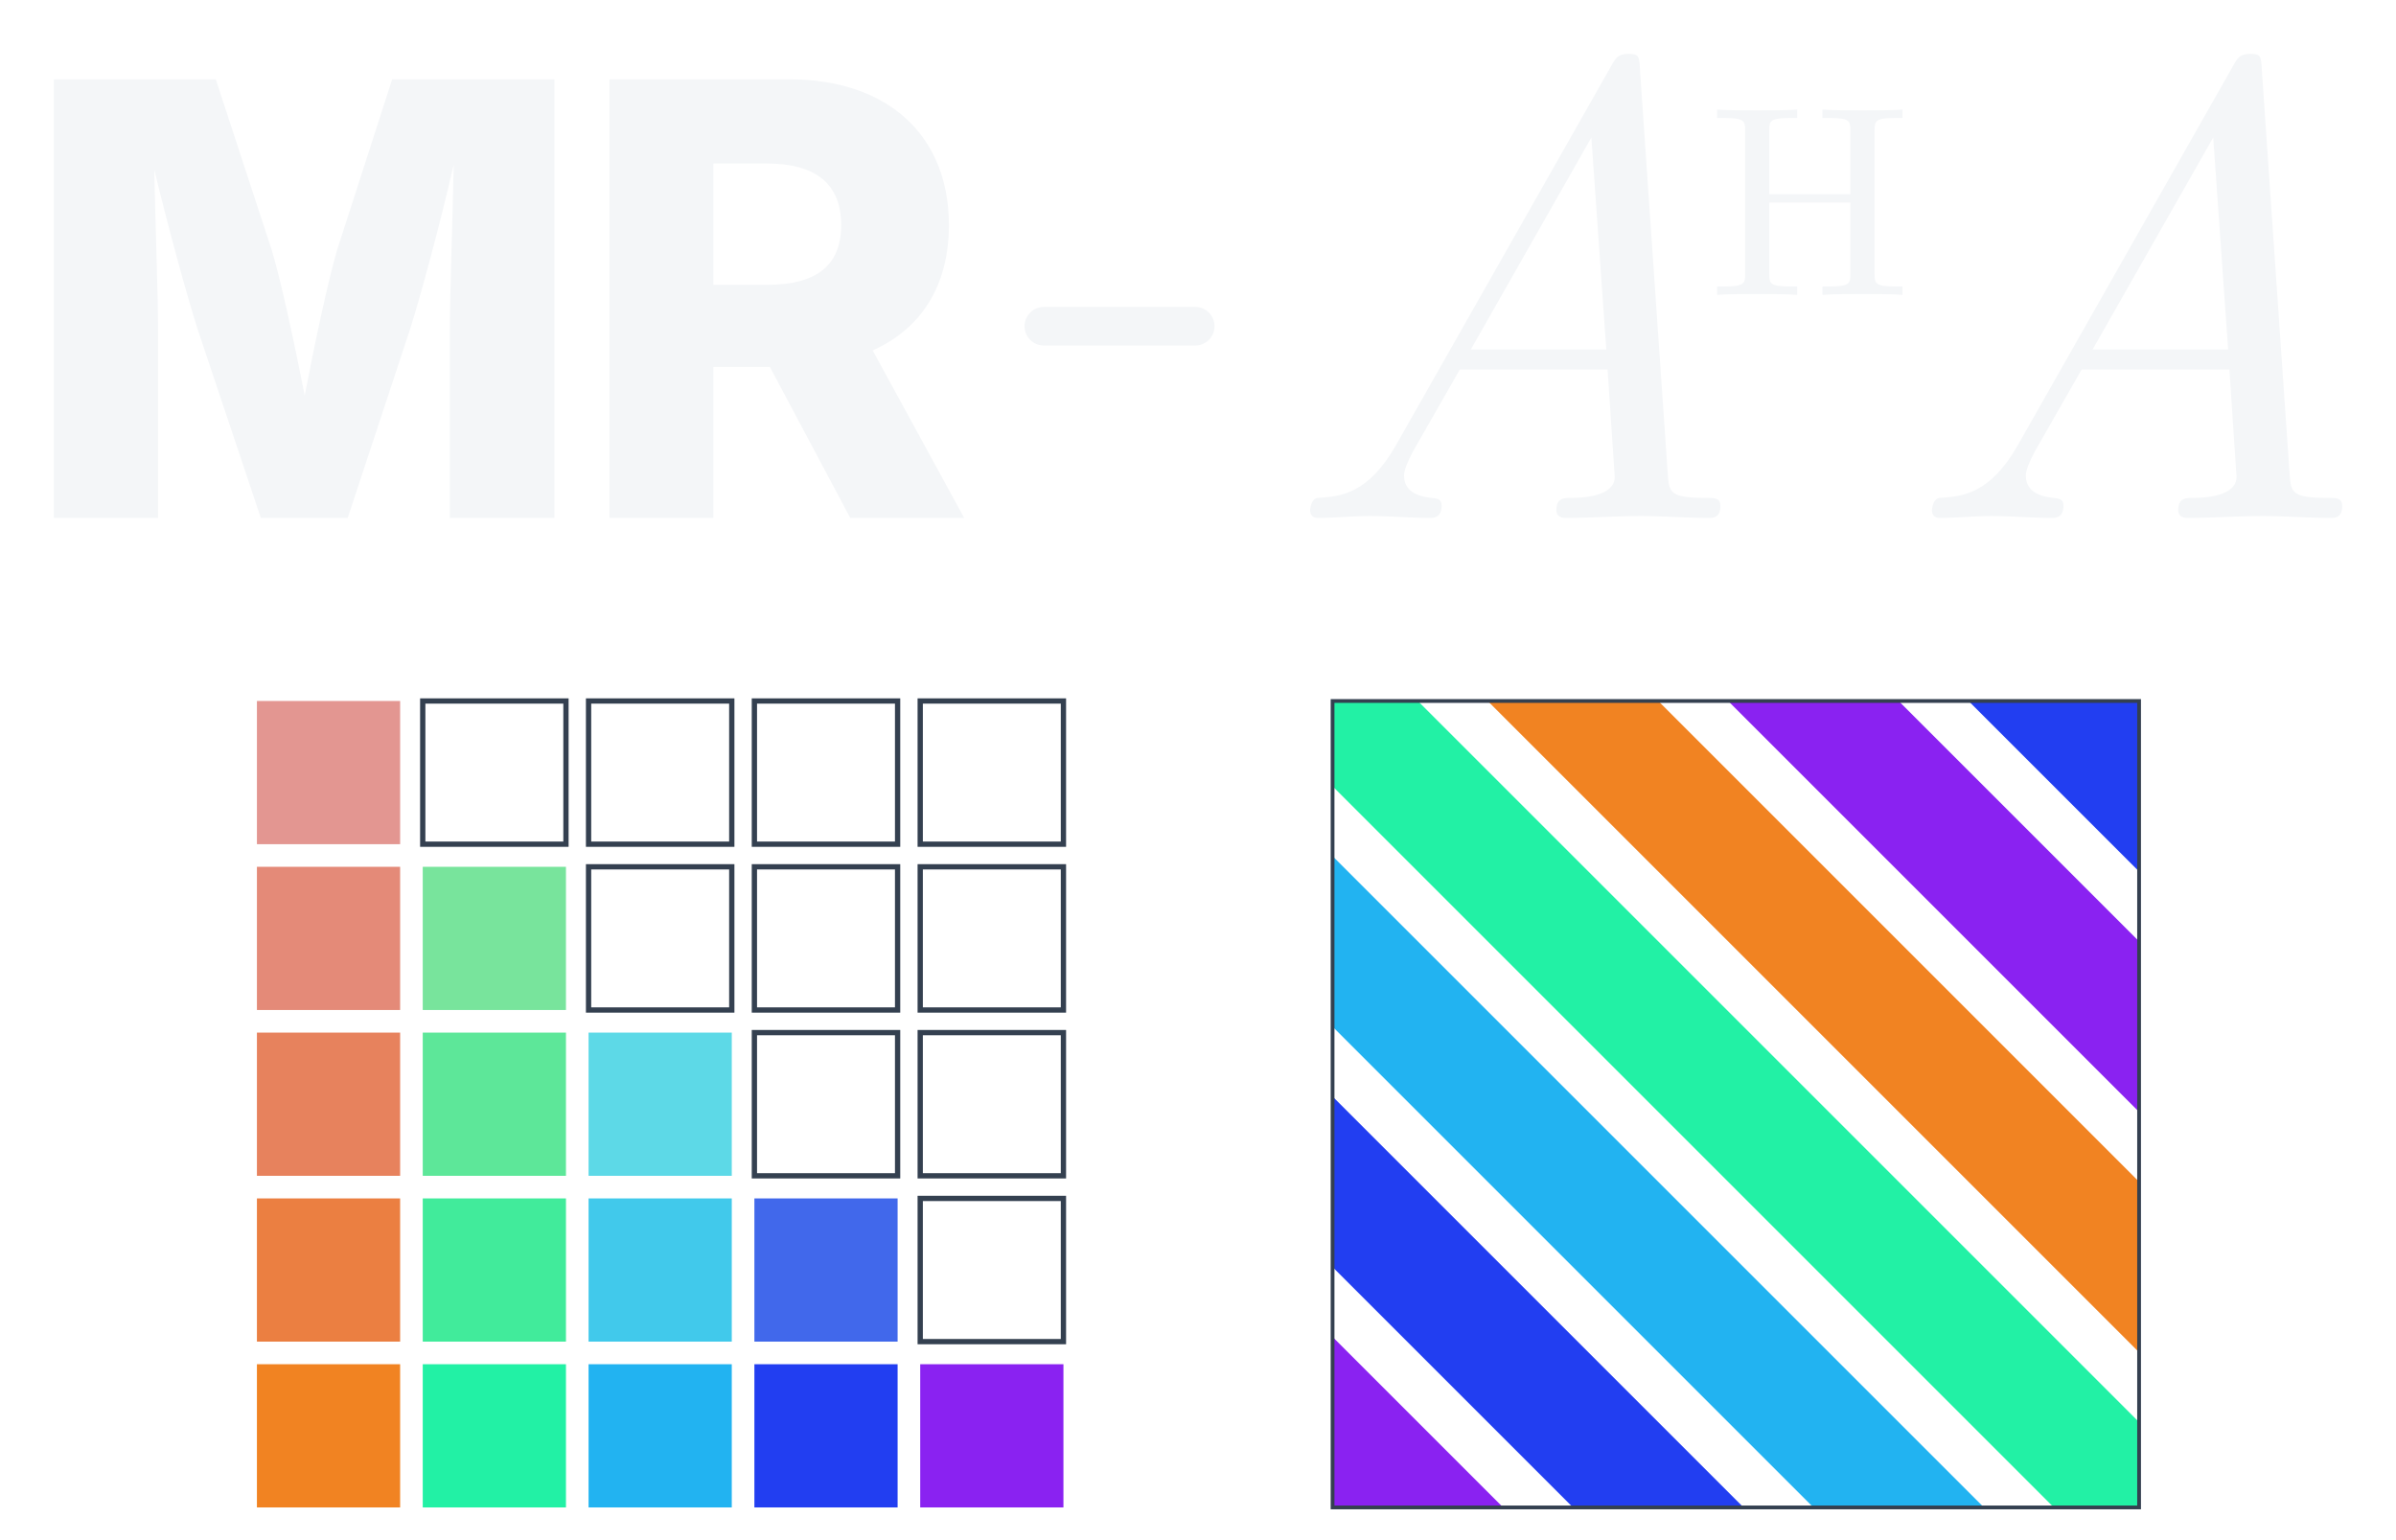
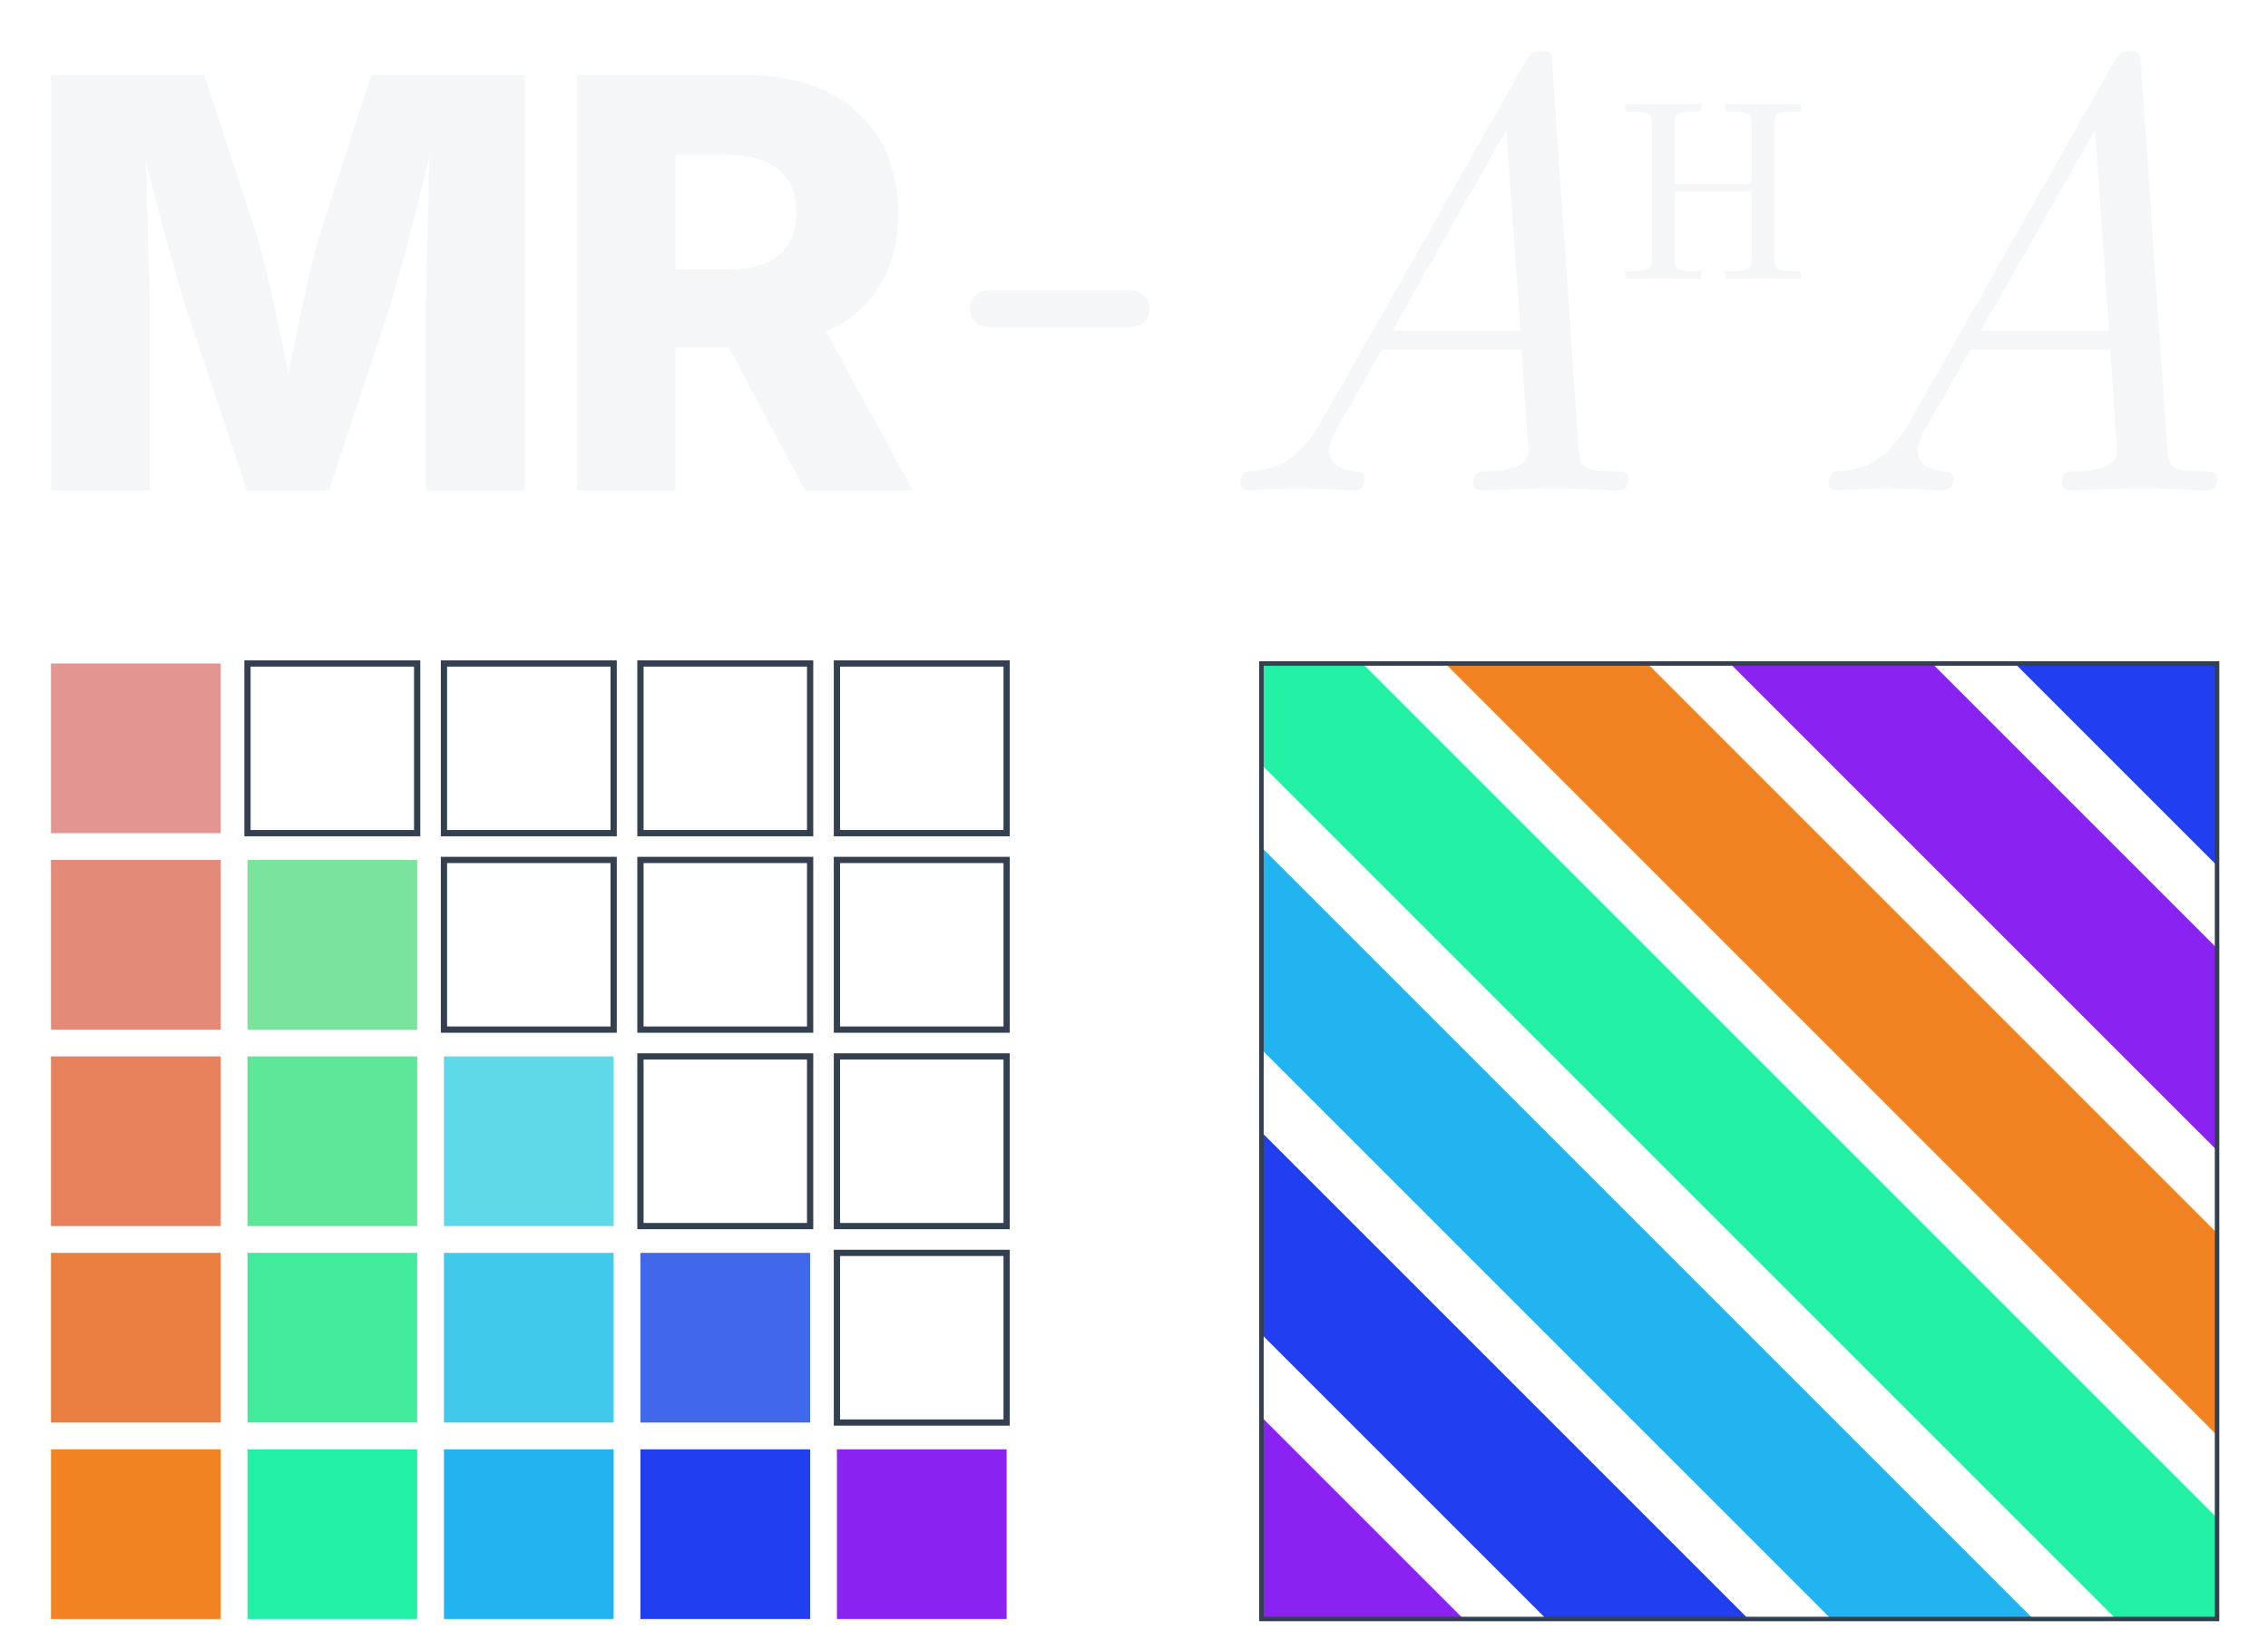
- <svg xmlns="http://www.w3.org/2000/svg" width="445.0" height="286.0" viewBox="-3.66 -96.21 445.03 286.01" role="img" aria-label="MR-A^H A logo — dark">
+ <svg xmlns="http://www.w3.org/2000/svg" width="445.0" height="323.7" viewBox="-3.66 -96.21 445.03 323.73" role="img" aria-label="MR-A^H A logo — dark">
  <g id="wordmark">
    <path d="M6.34 0H25.7V-35.11C25.7 -41.18 25.21 -53.98 24.99 -64.7C27.78 -53.21 31.12 -41.12 33.03 -35.11L44.79 0H60.92L72.52 -35.11C74.48 -41.34 77.93 -53.98 80.61 -65.62C80.39 -54.63 79.9 -41.29 79.9 -35.11V0H99.31V-81.48H69.18L58.95 -49.77C57.31 -44.19 54.8 -32.48 52.94 -22.75C51.02 -32.48 48.51 -44.19 46.81 -49.77L36.42 -81.48H6.34Z M109.54 0H128.84V-28.05H139.34L154.27 0H175.43L158.43 -31.12C167.45 -35.16 172.59 -43.15 172.59 -54.41C172.59 -71.04 161.27 -81.48 142.9 -81.48H109.54ZM128.84 -43.31V-65.84H138.79C147.87 -65.84 152.58 -62.02 152.58 -54.41C152.58 -46.81 147.87 -43.31 138.85 -43.31Z" fill="#F4F6F8" />
    <rect x="186.64" y="-39.20" width="35.28" height="7.17" rx="3.58" fill="#F4F6F8" />
    <path d="M315.88 -2.17C315.88 -3.73 314.92 -3.73 312.99 -3.73C306.73 -3.73 306.37 -4.7 306.13 -7.83L300.95 -83.2C300.83 -85.85 300.71 -86.21 298.78 -86.21C296.86 -86.21 296.38 -85.36 295.65 -84.04L255.68 -13.61C250.5 -4.45 245.33 -3.97 241.11 -3.73C239.79 -3.61 239.67 -1.44 239.67 -1.44C239.67 -1.08 239.79 0 241.11 0C244.12 0 247.61 -0.36 250.74 -0.36C254.48 -0.36 258.33 0 261.94 0C262.54 0 264.11 0 264.11 -2.29C264.11 -3.61 263.15 -3.61 262.18 -3.73C261.46 -3.85 257.13 -4.09 257.13 -7.83C257.13 -8.91 257.73 -10.35 258.81 -12.4L267.48 -27.57H294.93L296.26 -7.59C296.26 -5.18 293.37 -3.73 288.19 -3.73C286.86 -3.73 285.42 -3.73 285.42 -1.44C285.42 0 286.86 0 287.23 0C291.68 0 296.5 -0.36 301.07 -0.36C305.29 -0.36 309.62 0 313.71 0C314.44 0 315.88 0 315.88 -2.17ZM294.69 -31.3H269.53L291.92 -70.67Z" fill="#F4F6F8" />
    <path d="M349.71 -41.44V-43H348.5C344.62 -43 344.52 -43.56 344.52 -45.37V-71.93C344.52 -73.75 344.62 -74.3 348.5 -74.3H349.71V-75.86C347.94 -75.71 344.21 -75.71 342.3 -75.71C340.38 -75.71 336.6 -75.71 334.84 -75.86V-74.3H336.05C339.93 -74.3 340.03 -73.75 340.03 -71.93V-60.14H324.96V-71.93C324.96 -73.75 325.06 -74.3 328.94 -74.3H330.15V-75.86C328.39 -75.71 324.66 -75.71 322.74 -75.71C320.83 -75.71 317.05 -75.71 315.28 -75.86V-74.3H316.49C320.38 -74.3 320.48 -73.75 320.48 -71.93V-45.37C320.48 -43.56 320.38 -43 316.49 -43H315.28V-41.44C317.05 -41.59 320.78 -41.59 322.69 -41.59C324.61 -41.59 328.39 -41.59 330.15 -41.44V-43H328.94C325.06 -43 324.96 -43.56 324.96 -45.37V-58.58H340.03V-45.37C340.03 -43.56 339.93 -43 336.05 -43H334.84V-41.44C336.6 -41.59 340.33 -41.59 342.25 -41.59C344.16 -41.59 347.94 -41.59 349.71 -41.44Z" fill="#F4F6F8" />
    <path d="M431.38 -2.17C431.38 -3.73 430.42 -3.73 428.49 -3.73C422.23 -3.73 421.87 -4.7 421.63 -7.83L416.45 -83.2C416.33 -85.85 416.21 -86.21 414.28 -86.21C412.36 -86.21 411.87 -85.36 411.15 -84.04L371.18 -13.61C366 -4.45 360.82 -3.97 356.61 -3.73C355.29 -3.61 355.17 -1.44 355.17 -1.44C355.17 -1.08 355.29 0 356.61 0C359.62 0 363.11 -0.36 366.24 -0.36C369.97 -0.36 373.83 0 377.44 0C378.04 0 379.61 0 379.61 -2.29C379.61 -3.61 378.64 -3.61 377.68 -3.73C376.96 -3.85 372.62 -4.09 372.62 -7.83C372.62 -8.91 373.23 -10.35 374.31 -12.4L382.98 -27.57H410.43L411.75 -7.59C411.75 -5.18 408.86 -3.73 403.69 -3.73C402.36 -3.73 400.92 -3.73 400.92 -1.44C400.92 0 402.36 0 402.72 0C407.18 0 411.99 -0.36 416.57 -0.36C420.78 -0.36 425.12 0 429.21 0C429.93 0 431.38 0 431.38 -2.17ZM410.19 -31.3H385.02L407.42 -70.67Z" fill="#F4F6F8" />
  </g>
-   <g id="matrix" transform="translate(44.06,34) scale(0.7) translate(-84,-93)">
+   <g id="matrix" transform="translate(6.34,34) scale(0.87626) translate(-84,-93)">
    <rect x="84" y="93" width="38" height="38" fill="#E39691" />
    <rect x="128" y="93" width="38" height="38" fill="none" stroke="#344050" stroke-width="1.4" />
    <rect x="172" y="93" width="38" height="38" fill="none" stroke="#344050" stroke-width="1.4" />
    <rect x="216" y="93" width="38" height="38" fill="none" stroke="#344050" stroke-width="1.4" />
    <rect x="260" y="93" width="38" height="38" fill="none" stroke="#344050" stroke-width="1.4" />
    <rect x="84" y="137" width="38" height="38" fill="#E48A78" />
    <rect x="128" y="137" width="38" height="38" fill="#78E49C" />
    <rect x="172" y="137" width="38" height="38" fill="none" stroke="#344050" stroke-width="1.4" />
    <rect x="216" y="137" width="38" height="38" fill="none" stroke="#344050" stroke-width="1.4" />
    <rect x="260" y="137" width="38" height="38" fill="none" stroke="#344050" stroke-width="1.4" />
    <rect x="84" y="181" width="38" height="38" fill="#E7825D" />
    <rect x="128" y="181" width="38" height="38" fill="#5DE799" />
    <rect x="172" y="181" width="38" height="38" fill="#5DD9E7" />
    <rect x="216" y="181" width="38" height="38" fill="none" stroke="#344050" stroke-width="1.4" />
    <rect x="260" y="181" width="38" height="38" fill="none" stroke="#344050" stroke-width="1.4" />
    <rect x="84" y="225" width="38" height="38" fill="#EB7F41" />
    <rect x="128" y="225" width="38" height="38" fill="#41EB9B" />
    <rect x="172" y="225" width="38" height="38" fill="#41C9EB" />
    <rect x="216" y="225" width="38" height="38" fill="#4168EB" />
    <rect x="260" y="225" width="38" height="38" fill="none" stroke="#344050" stroke-width="1.4" />
    <rect x="84" y="269" width="38" height="38" fill="#F18322" />
    <rect x="128" y="269" width="38" height="38" fill="#22F1A5" />
    <rect x="172" y="269" width="38" height="38" fill="#22B3F1" />
    <rect x="216" y="269" width="38" height="38" fill="#223EF1" />
    <rect x="260" y="269" width="38" height="38" fill="#8A22F1" />
  </g>
-   <g id="toeplitz-square" transform="translate(243.85,34) scale(0.7) translate(-1063,-93)">
+   <g id="toeplitz-square" transform="translate(243.86,34) scale(0.87626) translate(-1063,-93)">
    <clipPath id="sq-logo-dark">
      <rect x="1063.0" y="93.0" width="214" height="214" />
    </clipPath>
    <g clip-path="url(#sq-logo-dark)">
      <line x1="635.0" y1="-526.37" x2="1705.0" y2="543.63" stroke="#223EF1" stroke-width="32" />
      <line x1="635.0" y1="-462.58" x2="1705.0" y2="607.42" stroke="#8A22F1" stroke-width="32" />
      <line x1="635.0" y1="-398.79" x2="1705.0" y2="671.21" stroke="#F18322" stroke-width="32" />
      <line x1="635.0" y1="-335.00" x2="1705.0" y2="735.00" stroke="#22F1A5" stroke-width="32" />
      <line x1="635.0" y1="-271.21" x2="1705.0" y2="798.79" stroke="#22B3F1" stroke-width="32" />
      <line x1="635.0" y1="-207.42" x2="1705.0" y2="862.58" stroke="#223EF1" stroke-width="32" />
      <line x1="635.0" y1="-143.63" x2="1705.0" y2="926.37" stroke="#8A22F1" stroke-width="32" />
    </g>
    <rect x="1063.0" y="93.0" width="214" height="214" fill="none" stroke="#344050" stroke-width="1" />
  </g>
</svg>
